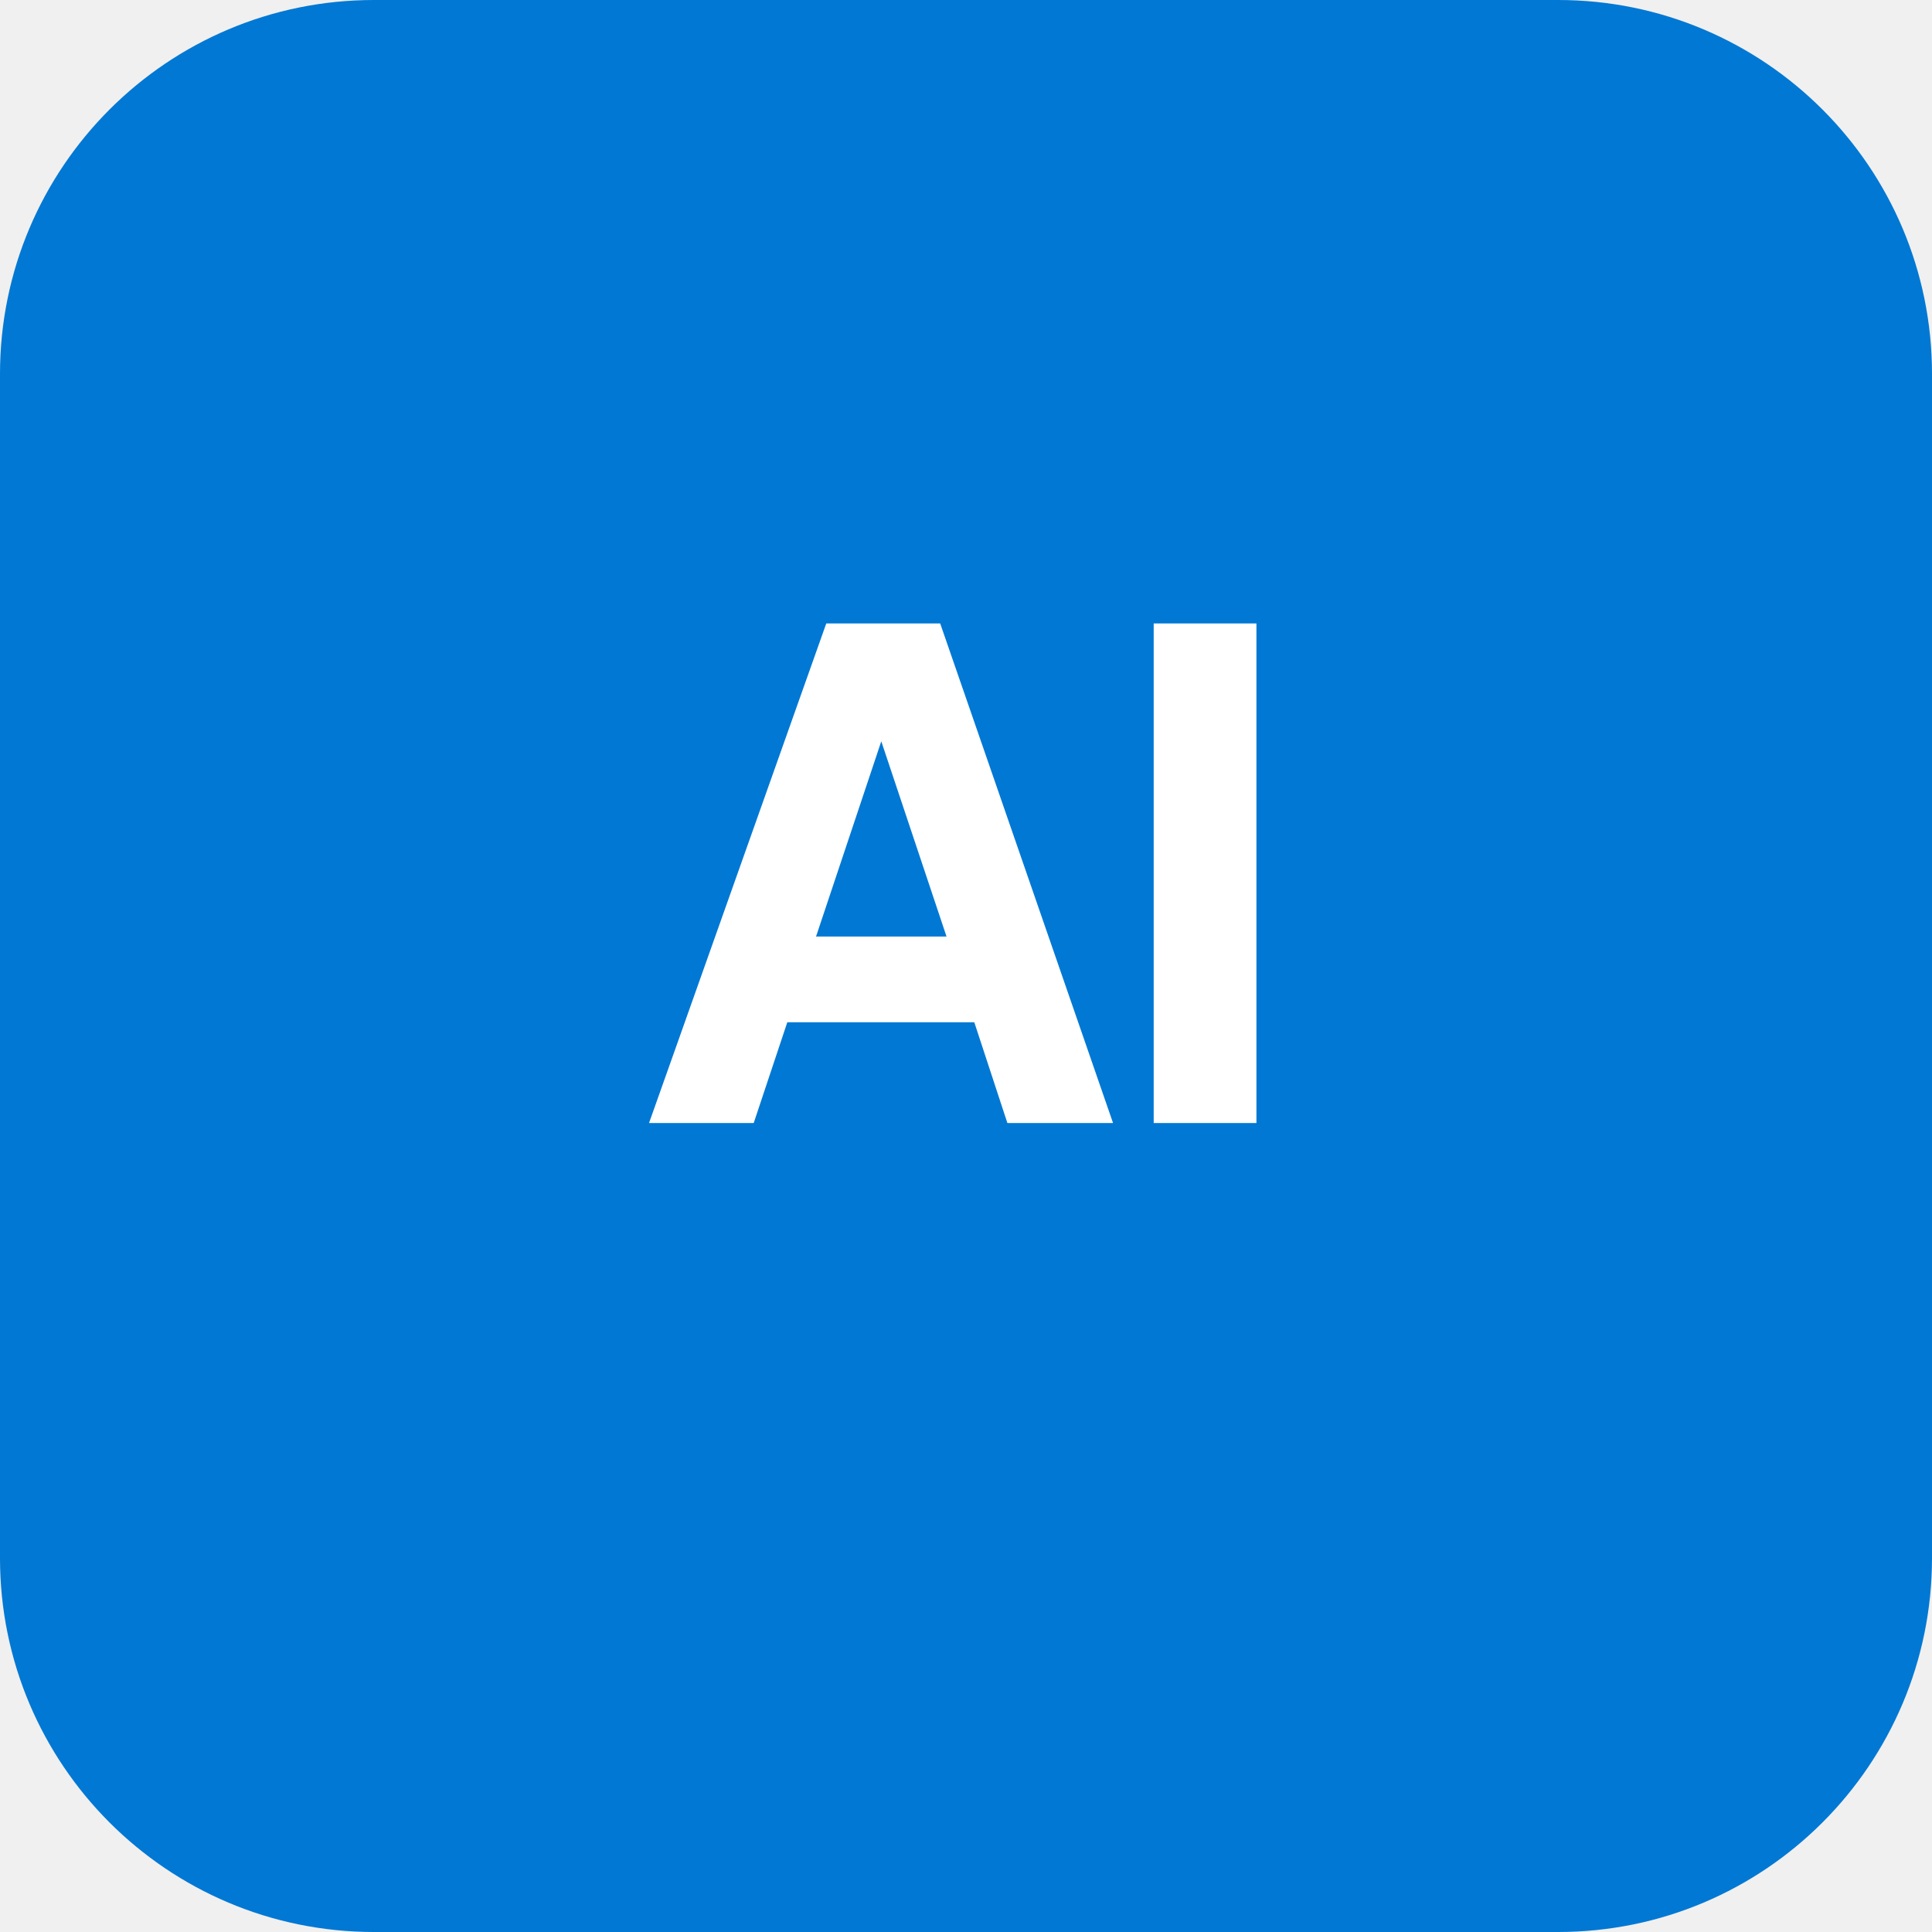
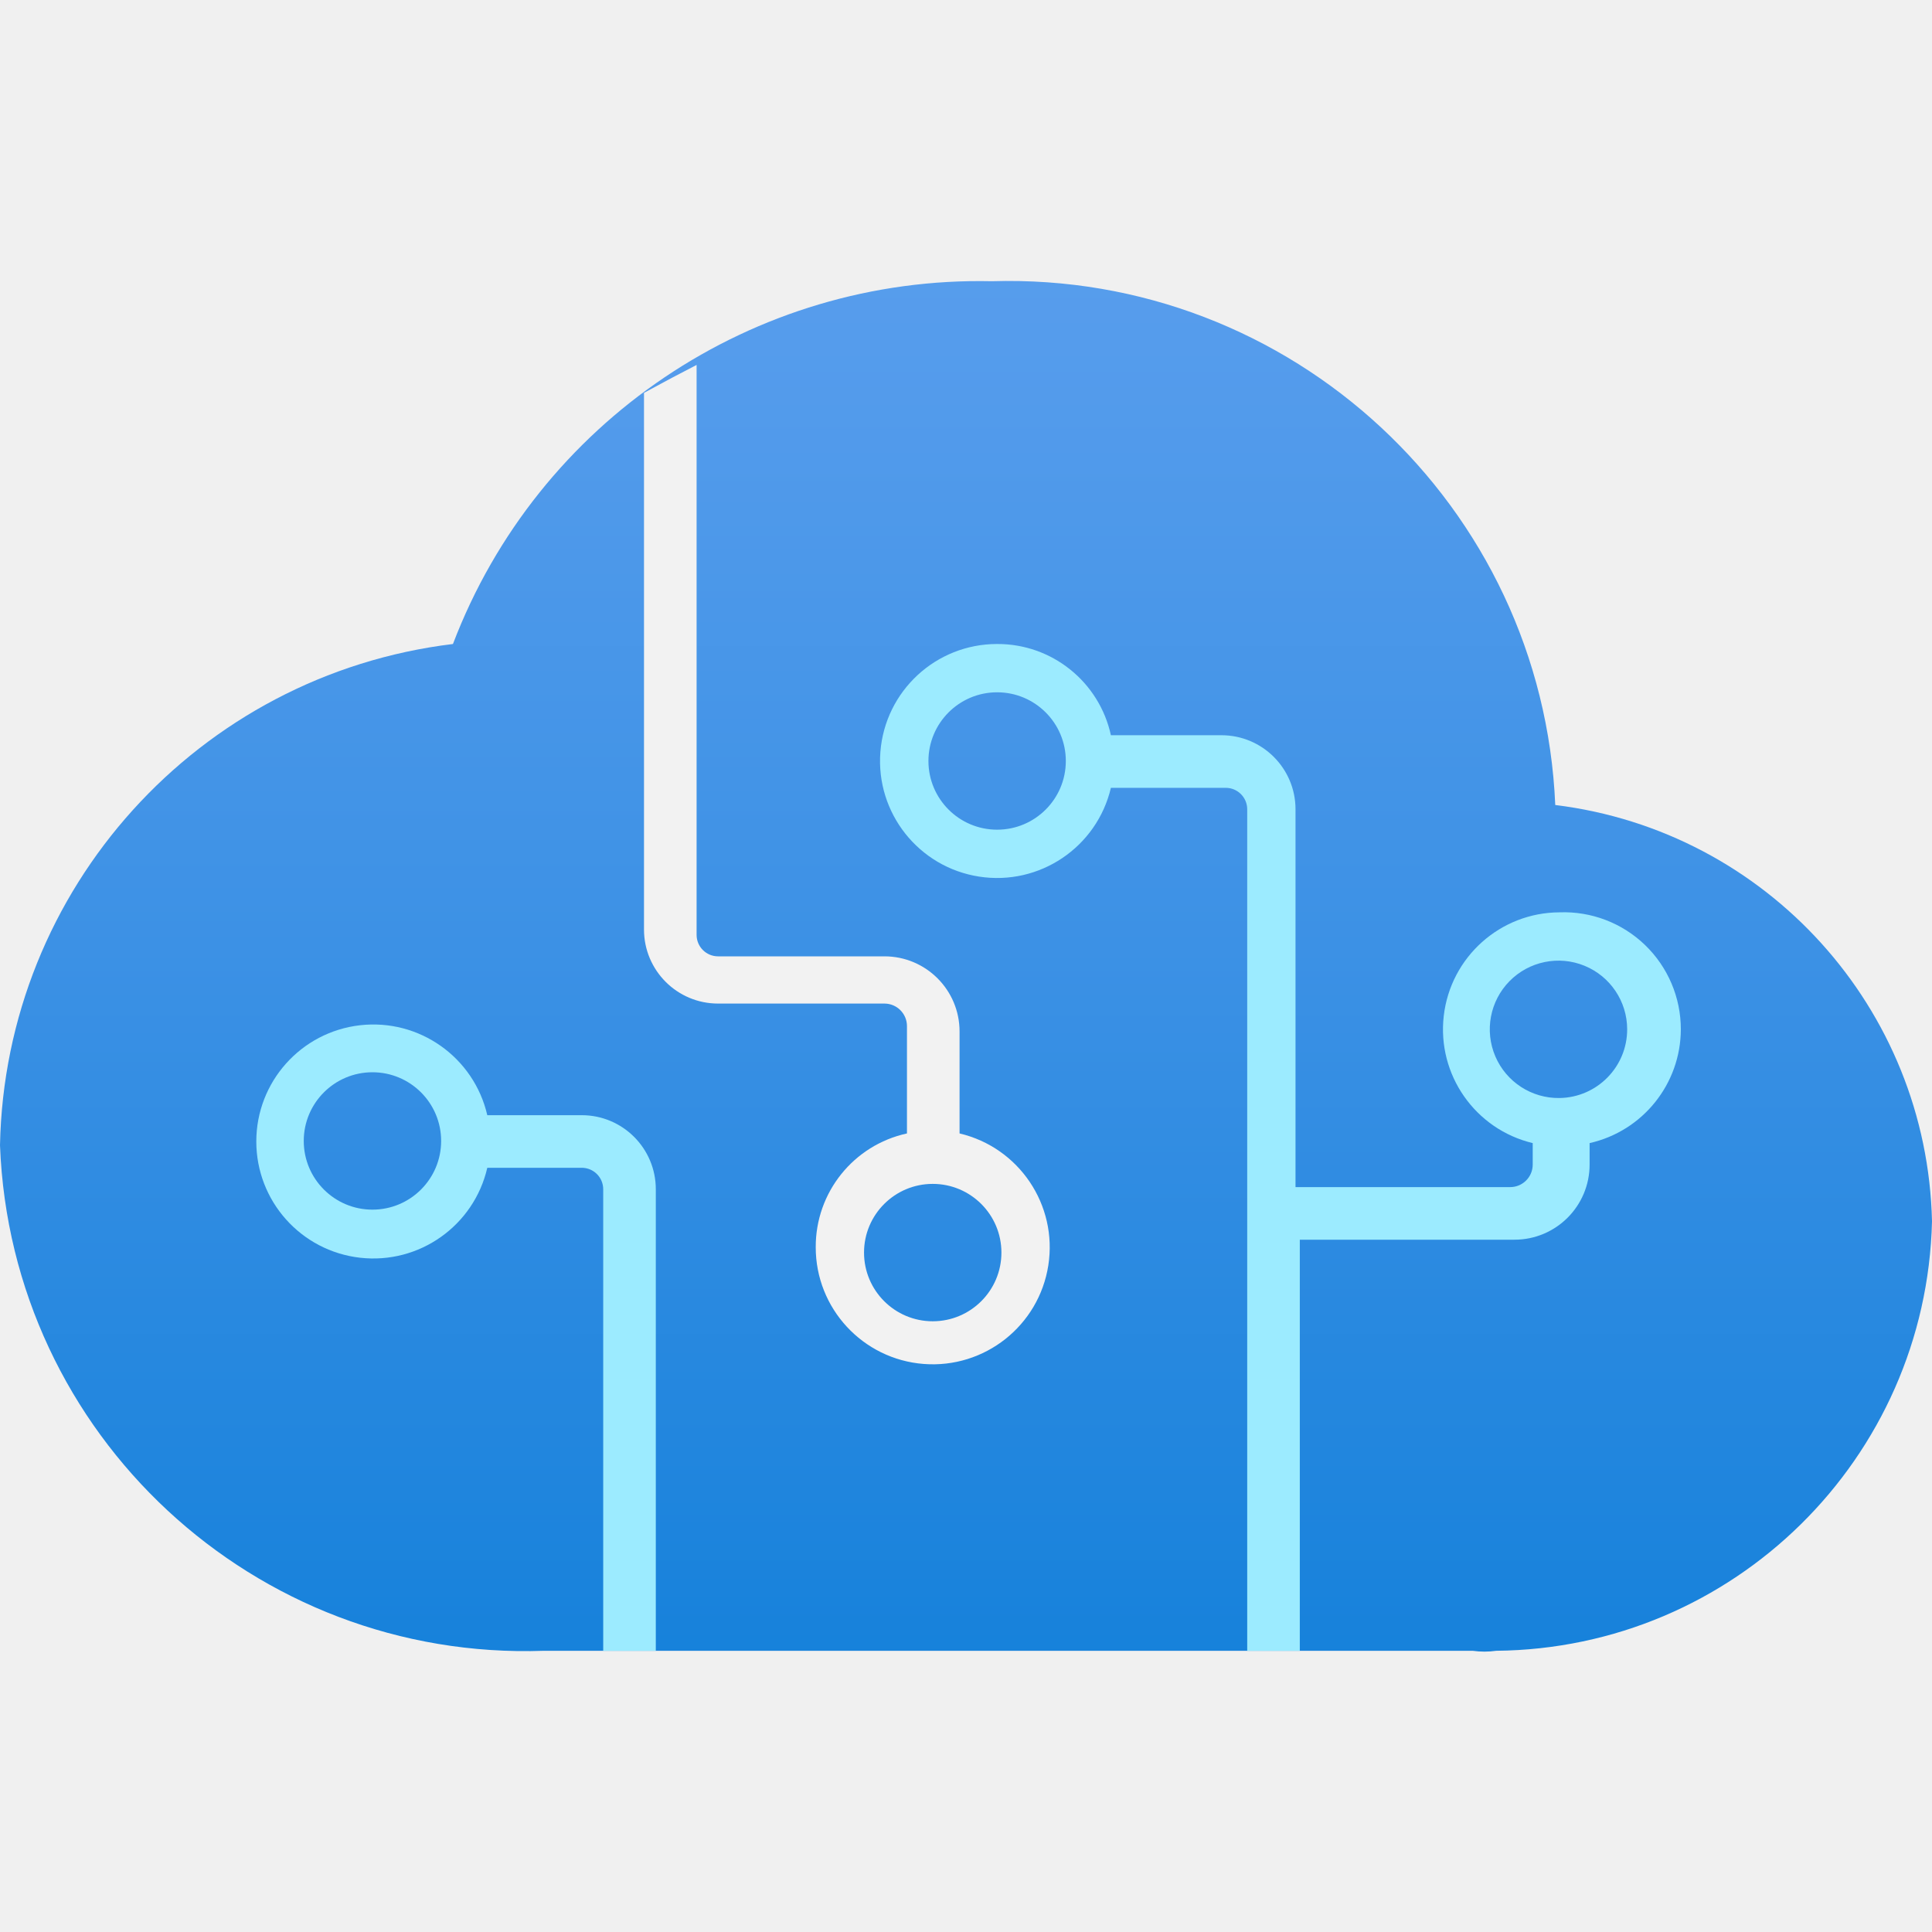
- <svg xmlns="http://www.w3.org/2000/svg" width="62" height="62" viewBox="0 0 62 62" fill="none" role="img" aria-label="AI">
-   <rect width="62" height="62" rx="12" fill="#0078D4" />
-   <text x="31" y="31" fill="#FFFFFF" font-family="Segoe UI, Helvetica Neue, Helvetica, Arial, sans-serif" font-size="22" font-weight="700" letter-spacing="-0.5" text-anchor="middle" dominant-baseline="central">AI</text>
+ <svg xmlns="http://www.w3.org/2000/svg" width="62" height="62" viewBox="0 0 18 18">
+   <defs>
+     <linearGradient id="b6c43bd9-e37f-4191-93c2-d3a7a84c505e" x1="9" y1="19.13" x2="9" y2="-0.29" gradientUnits="userSpaceOnUse">
+       <stop offset="0" stop-color="#0078d4" />
+       <stop offset="0.16" stop-color="#1380da" />
+       <stop offset="0.53" stop-color="#3c91e5" />
+       <stop offset="0.82" stop-color="#559cec" />
+       <stop offset="1" stop-color="#5ea0ef" />
+     </linearGradient>
+   </defs>
+   <path d="M18,11.38A4,4,0,0,0,14.49,7.5,5.1,5.1,0,0,0,9.24,2.62,5.25,5.25,0,0,0,4.22,6,4.8,4.8,0,0,0,0,10.67a4.9,4.9,0,0,0,5.07,4.71l.44,0h8.21a.78.78,0,0,0,.22,0A4.1,4.1,0,0,0,18,11.38Z" fill="url(#b6c43bd9-e37f-4191-93c2-d3a7a84c505e)" />
+   <path d="M5.42,10.39H4.54a1.09,1.09,0,1,0,0,.49h.88a.2.2,0,0,1,.2.2v4.3h.49v-4.3A.69.69,0,0,0,5.42,10.39Zm-1.95.88a.64.64,0,1,1,.64-.64A.64.64,0,0,1,3.47,11.27Z" fill="#9cebff" />
+   <path d="M8.94,10.61v-1a.7.7,0,0,0-.7-.7H6.69a.2.2,0,0,1-.2-.2V3.4l-.23.12L6,3.66v5a.69.69,0,0,0,.69.69H8.24a.21.21,0,0,1,.21.21v1a1.08,1.08,0,0,0-.85,1.06,1.09,1.09,0,1,0,1.34-1.06Zm-.25,1.7h0a.64.64,0,1,1,.64-.64A.64.64,0,0,1,8.69,12.31Z" fill="#f2f2f2" />
+   <path d="M14.53,8.5a1.09,1.09,0,0,0-.25,2.15v.2a.21.21,0,0,1-.21.21h-2V7.54a.69.69,0,0,0-.69-.69H10.35A1.08,1.08,0,0,0,9.29,6a1.09,1.09,0,1,0,1.06,1.34h1.07a.2.2,0,0,1,.2.2v7.84h.49V11.55h2a.7.7,0,0,0,.7-.7v-.2a1.09,1.09,0,0,0,.85-1.06h0A1.09,1.09,0,0,0,14.53,8.5ZM9.29,7.73h0a.64.64,0,1,1,.64-.64A.64.64,0,0,1,9.29,7.73Zm5.24,2.5h0a.64.64,0,1,1,.63-.64A.64.64,0,0,1,14.53,10.23Z" fill="#9cebff" />
</svg>
